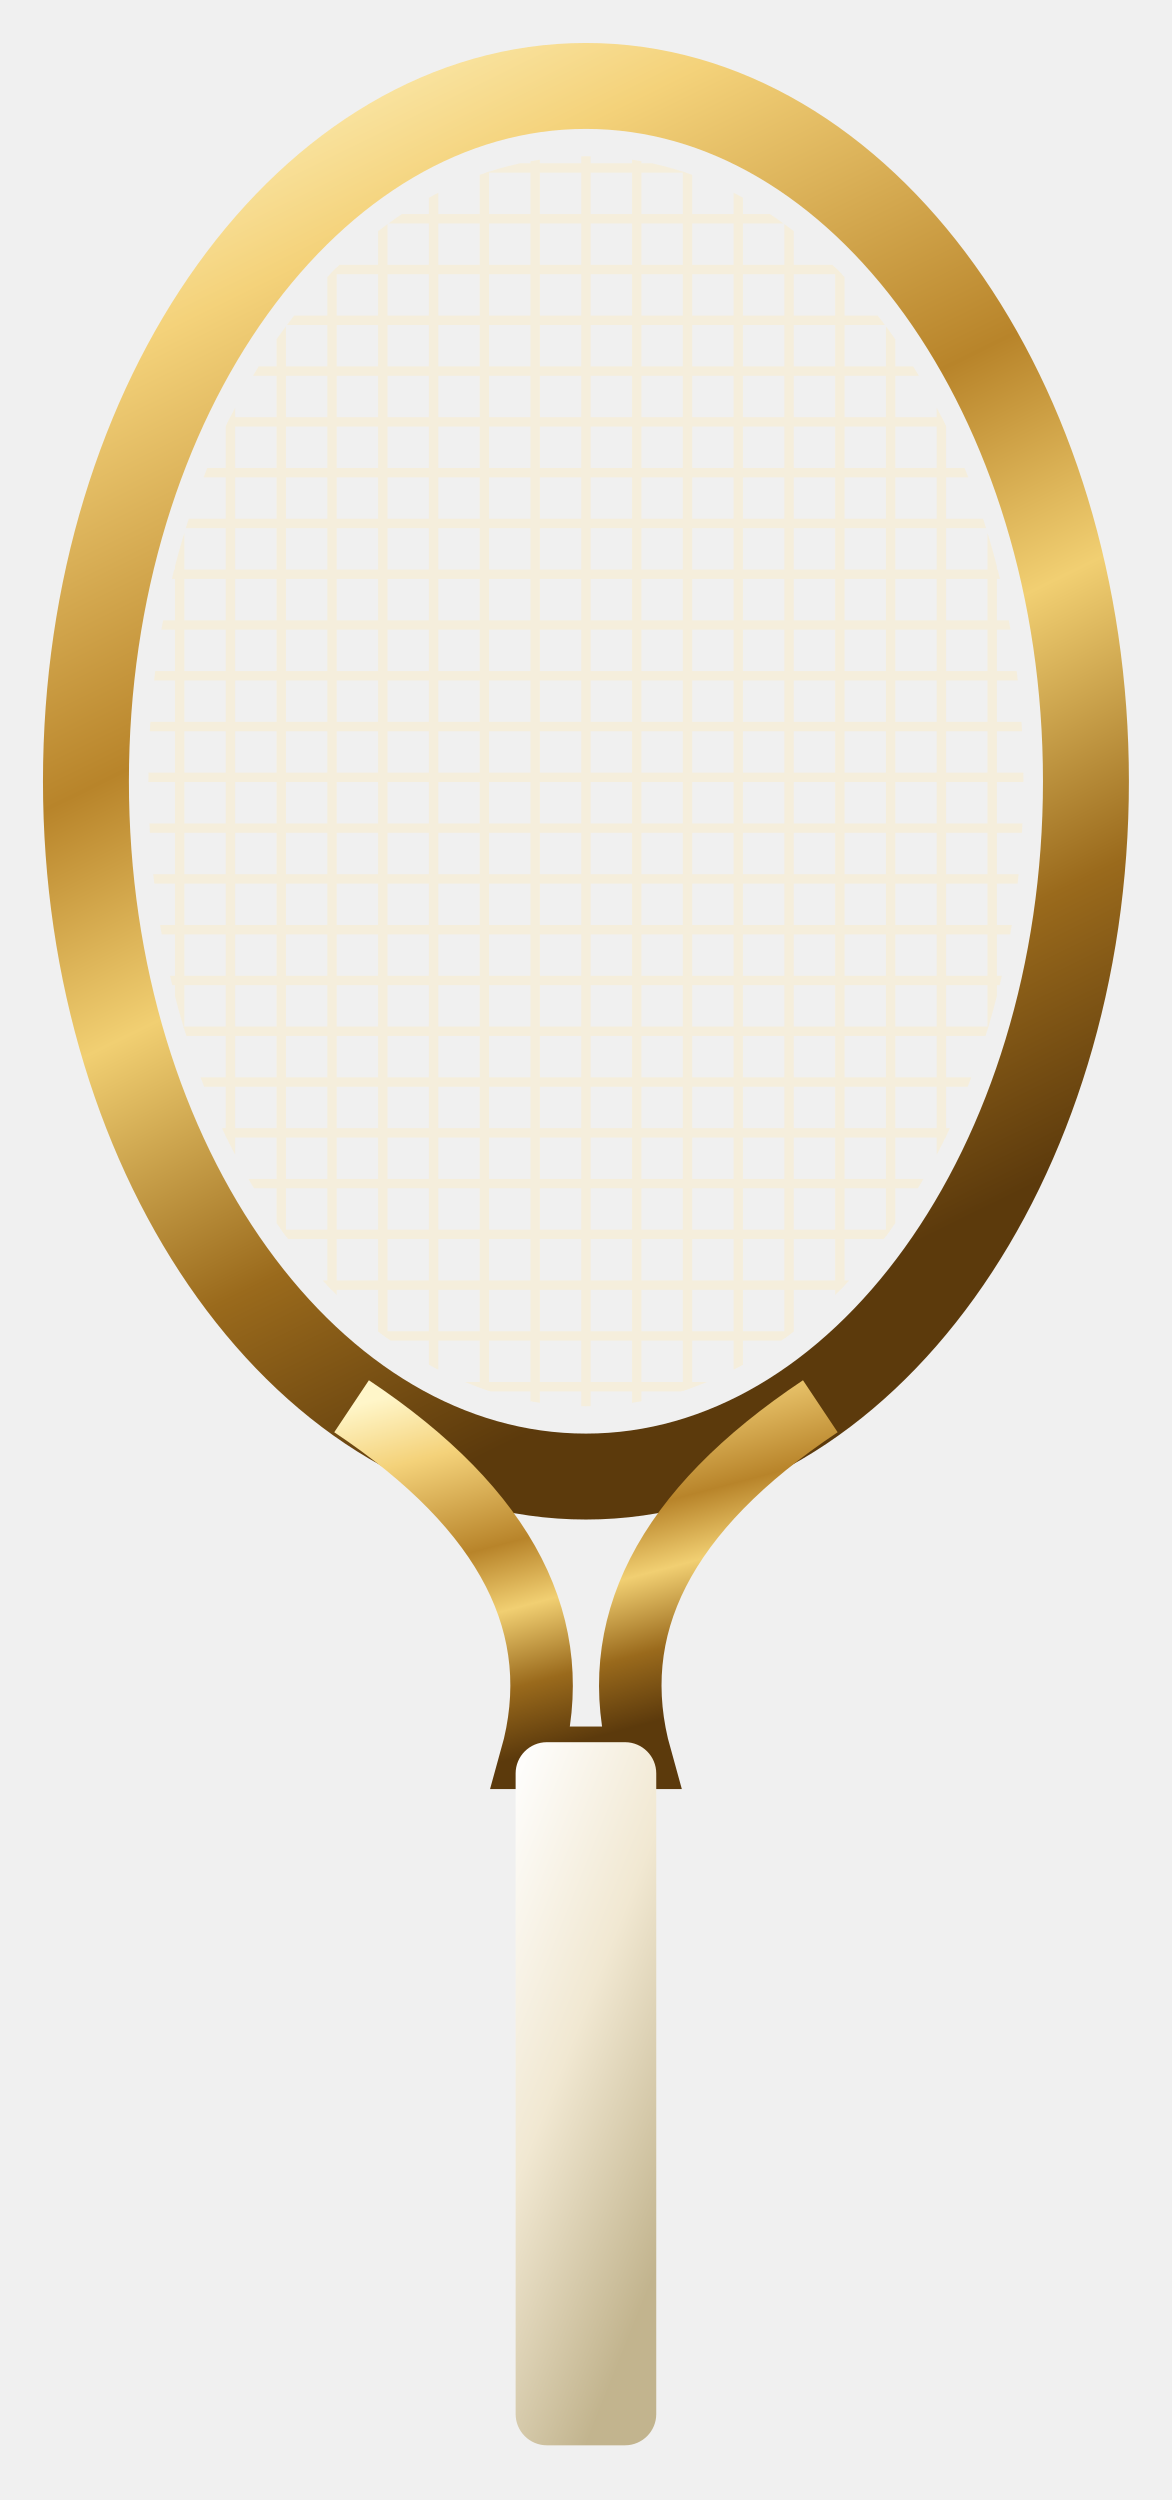
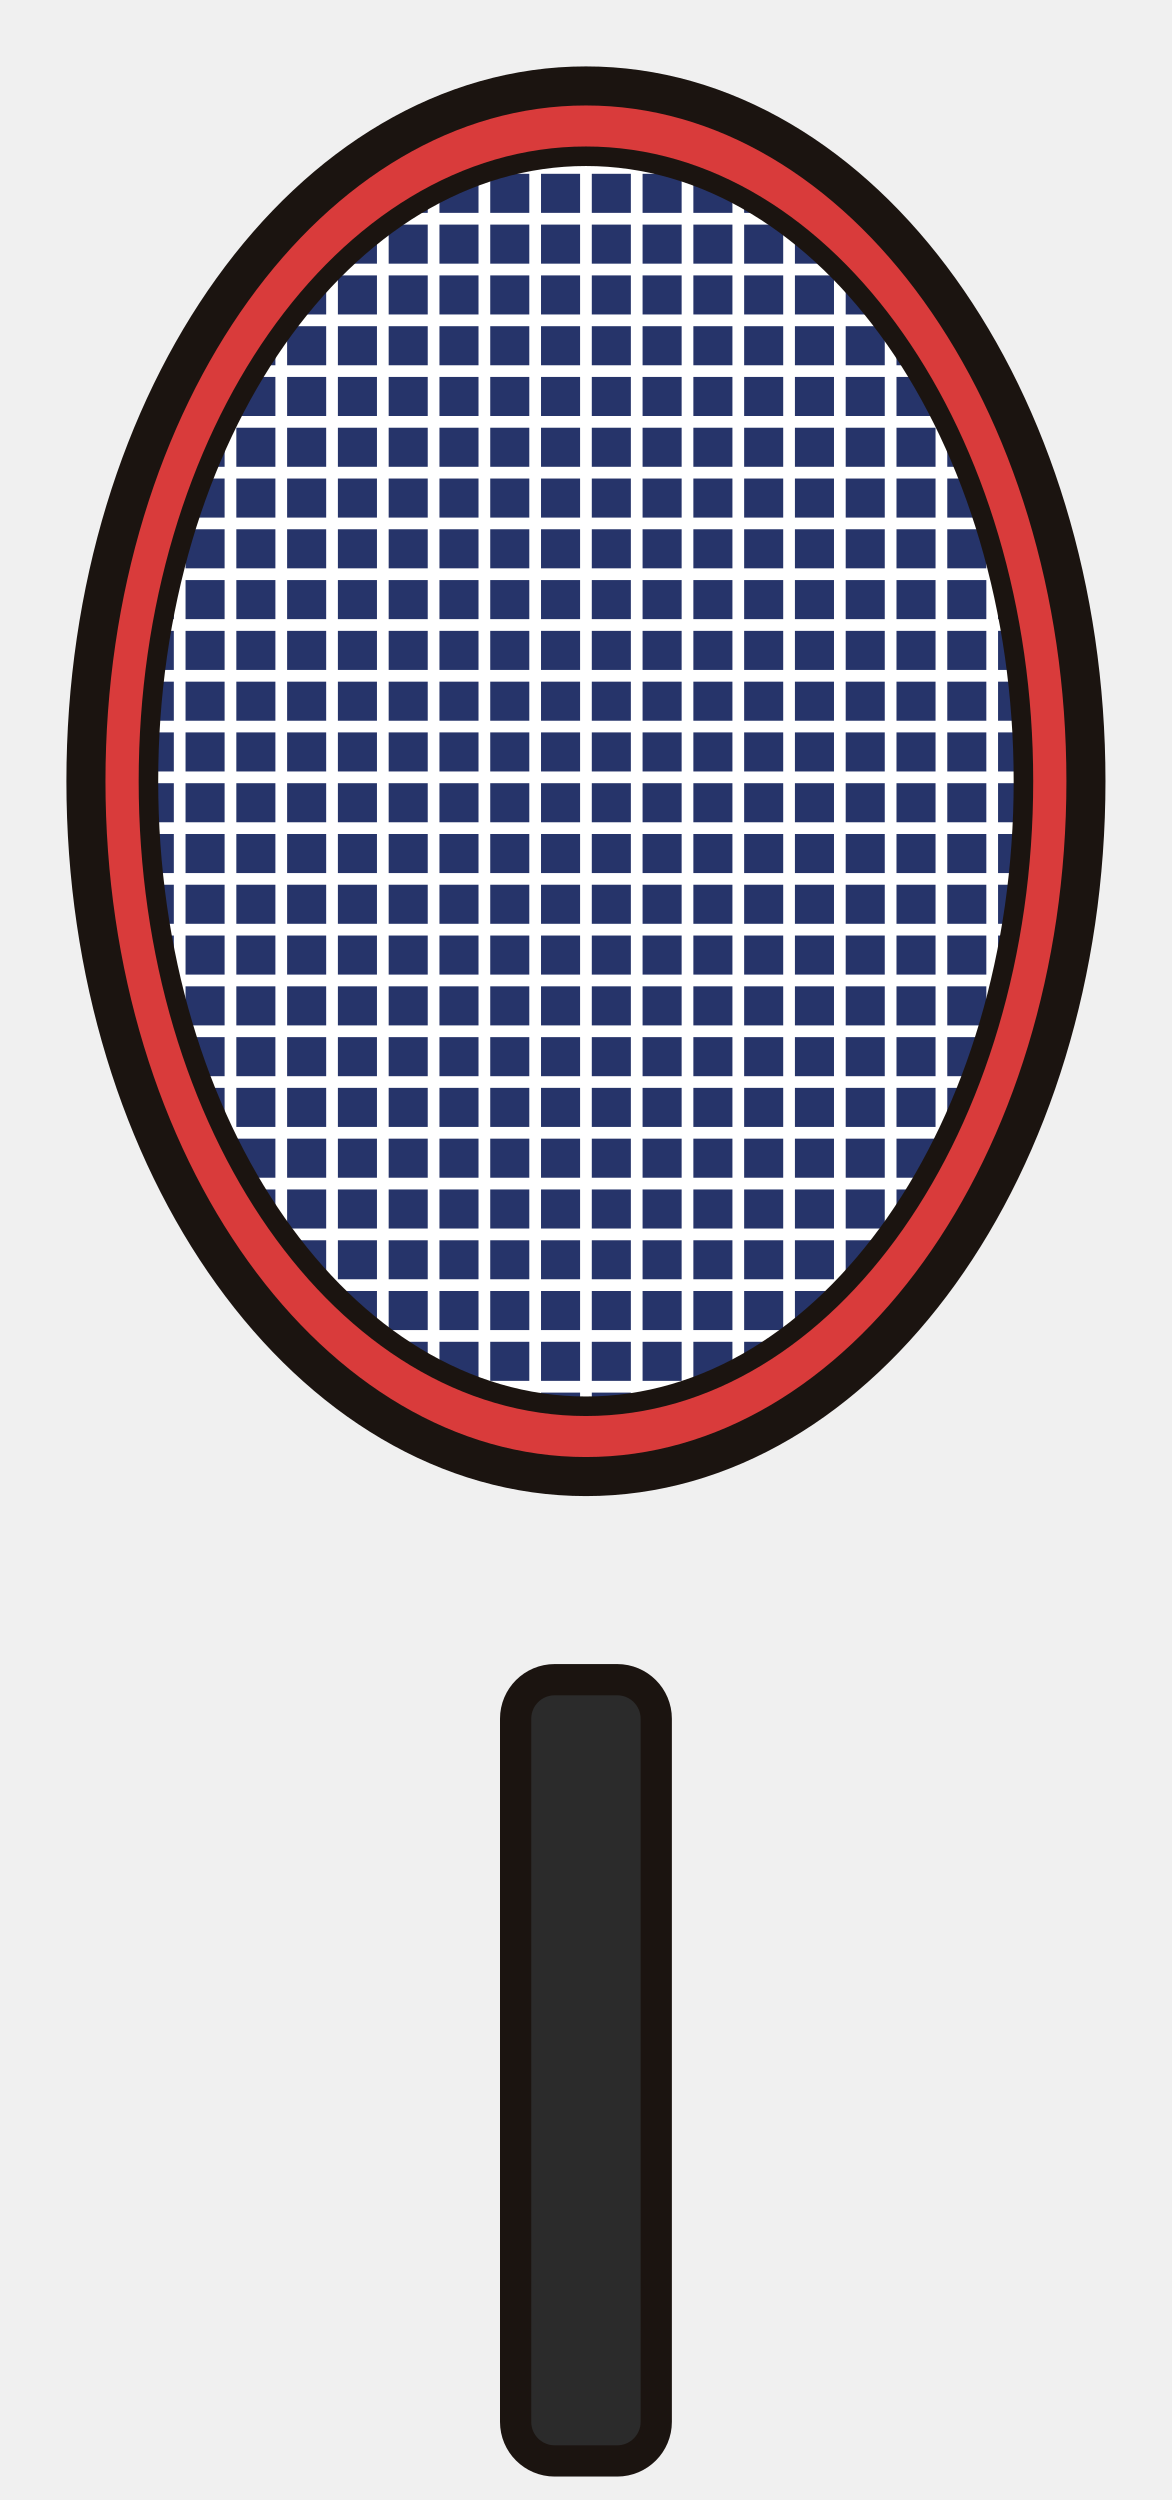
<svg xmlns="http://www.w3.org/2000/svg" width="300" height="640" viewBox="0 0 300 640">
-   <style>
-   .cinzel{font-family:'Cinzel',serif;font-weight:700}
-   .marcellus{font-family:'Marcellus',serif}
-   .poiret{font-family:'Poiret One',sans-serif}
-   
- </style>
+   <style>.lg{font-family:'Luckiest Guy',sans-serif}.li{font-family:'Lilita One',sans-serif}</style>
  <defs>
-     <linearGradient id="gold" x1="0" y1="0" x2="0.35" y2="1">
-       <stop offset="0" stop-color="#fff6c9" />
-       <stop offset="0.18" stop-color="#f4d27a" />
-       <stop offset="0.45" stop-color="#b8842a" />
-       <stop offset="0.62" stop-color="#f1cf72" />
-       <stop offset="0.82" stop-color="#9a6a1c" />
-       <stop offset="1" stop-color="#5c3a0c" />
+     <linearGradient id="gold" x1="0" y1="0" x2="0" y2="1">
+       <stop offset="0" stop-color="#fff2a8" />
+       <stop offset=".45" stop-color="#ffc83a" />
+       <stop offset="1" stop-color="#e08a12" />
    </linearGradient>
-     <linearGradient id="goldH" x1="0" y1="0" x2="1" y2="0">
-       <stop offset="0" stop-color="#7a5212" />
-       <stop offset="0.25" stop-color="#f6d98a" />
-       <stop offset="0.5" stop-color="#b8842a" />
-       <stop offset="0.75" stop-color="#fff0b0" />
-       <stop offset="1" stop-color="#6b4510" />
+     <linearGradient id="goldText" x1="0" y1="0" x2="0" y2="1">
+       <stop offset="0" stop-color="#fff7c2" />
+       <stop offset=".5" stop-color="#ffd23f" />
+       <stop offset=".51" stop-color="#ffb21e" />
+       <stop offset="1" stop-color="#f47d12" />
    </linearGradient>
-     <radialGradient id="goldR" cx="0.38" cy="0.32" r="0.75">
-       <stop offset="0" stop-color="#fff7cf" />
-       <stop offset="0.35" stop-color="#ecc463" />
-       <stop offset="0.75" stop-color="#9c6b1d" />
-       <stop offset="1" stop-color="#4f320a" />
+     <radialGradient id="ballG" cx=".38" cy=".32" r=".8">
+       <stop offset="0" stop-color="#fbffb0" />
+       <stop offset=".55" stop-color="#d9ef3b" />
+       <stop offset="1" stop-color="#a9c21c" />
    </radialGradient>
-     <linearGradient id="copper" x1="0" y1="0" x2="0.4" y2="1">
-       <stop offset="0" stop-color="#ffd9bd" />
-       <stop offset="0.25" stop-color="#e3925a" />
-       <stop offset="0.55" stop-color="#8f4020" />
-       <stop offset="0.75" stop-color="#e8a172" />
-       <stop offset="1" stop-color="#4e1d0a" />
-     </linearGradient>
-     <linearGradient id="silver" x1="0" y1="0" x2="0.4" y2="1">
-       <stop offset="0" stop-color="#ffffff" />
-       <stop offset="0.3" stop-color="#cfd8e4" />
-       <stop offset="0.55" stop-color="#6f7c8f" />
-       <stop offset="0.78" stop-color="#e9eef5" />
-       <stop offset="1" stop-color="#3a4352" />
-     </linearGradient>
-     <linearGradient id="blued" x1="0" y1="0" x2="1" y2="1">
-       <stop offset="0" stop-color="#8fb6ff" />
-       <stop offset="0.4" stop-color="#2853b8" />
-       <stop offset="1" stop-color="#0b1c55" />
-     </linearGradient>
-     <radialGradient id="enamel" cx="0.4" cy="0.35" r="0.8">
-       <stop offset="0" stop-color="#fffaf0" />
-       <stop offset="0.7" stop-color="#efe4cc" />
-       <stop offset="1" stop-color="#c9b48a" />
-     </radialGradient>
-     <radialGradient id="navyDisc" cx="0.45" cy="0.35" r="0.8">
-       <stop offset="0" stop-color="#22397c" />
-       <stop offset="0.6" stop-color="#0f1c45" />
-       <stop offset="1" stop-color="#060b20" />
-     </radialGradient>
-     <radialGradient id="ruby" cx="0.38" cy="0.3" r="0.8">
-       <stop offset="0" stop-color="#ffc2cc" />
-       <stop offset="0.3" stop-color="#ff3d64" />
-       <stop offset="0.7" stop-color="#a0062c" />
-       <stop offset="1" stop-color="#3d0010" />
-     </radialGradient>
-     <radialGradient id="sapphire" cx="0.38" cy="0.3" r="0.8">
-       <stop offset="0" stop-color="#d6e6ff" />
-       <stop offset="0.3" stop-color="#4d8cff" />
-       <stop offset="0.7" stop-color="#123a9e" />
-       <stop offset="1" stop-color="#040f3a" />
-     </radialGradient>
-     <radialGradient id="glass" cx="0.35" cy="0.3" r="0.9">
-       <stop offset="0" stop-color="#e8f3ff" stop-opacity="0.55" />
-       <stop offset="0.6" stop-color="#7fa8e0" stop-opacity="0.18" />
-       <stop offset="1" stop-color="#1b3570" stop-opacity="0.35" />
-     </radialGradient>
-     <radialGradient id="halo" cx="0.5" cy="0.5" r="0.5">
-       <stop offset="0" stop-color="#ffe9a8" stop-opacity="0.85" />
-       <stop offset="0.45" stop-color="#f0b84a" stop-opacity="0.35" />
-       <stop offset="1" stop-color="#f0b84a" stop-opacity="0" />
-     </radialGradient>
-     <radialGradient id="haloBlue" cx="0.5" cy="0.5" r="0.5">
-       <stop offset="0" stop-color="#bcd4ff" stop-opacity="0.8" />
-       <stop offset="0.5" stop-color="#5a86ff" stop-opacity="0.3" />
-       <stop offset="1" stop-color="#5a86ff" stop-opacity="0" />
-     </radialGradient>
-     <radialGradient id="greenDisc" cx="0.45" cy="0.35" r="0.8">
-       <stop offset="0" stop-color="#2f8a5c" />
-       <stop offset="0.6" stop-color="#14492f" />
-       <stop offset="1" stop-color="#06180f" />
-     </radialGradient>
-     <radialGradient id="ballG" cx="0.38" cy="0.32" r="0.8">
-       <stop offset="0" stop-color="#f9ffc2" />
-       <stop offset="0.45" stop-color="#dcef4c" />
-       <stop offset="0.85" stop-color="#9fb526" />
-       <stop offset="1" stop-color="#5f6e12" />
-     </radialGradient>
-     <linearGradient id="clay" x1="0" y1="0" x2="0.4" y2="1">
-       <stop offset="0" stop-color="#f0a274" />
-       <stop offset="0.45" stop-color="#c8643a" />
-       <stop offset="1" stop-color="#6e2a12" />
-     </linearGradient>
-     <linearGradient id="ivory" x1="0" y1="0" x2="0.5" y2="1">
-       <stop offset="0" stop-color="#ffffff" />
-       <stop offset="0.5" stop-color="#f1e8d2" />
-       <stop offset="1" stop-color="#c2b48e" />
-     </linearGradient>
-     <linearGradient id="glassG" x1="0" y1="0" x2="1" y2="0">
-       <stop offset="0" stop-color="#d8f2e4" stop-opacity="0.35" />
-       <stop offset="0.5" stop-color="#7fc7a0" stop-opacity="0.12" />
-       <stop offset="1" stop-color="#1b5a3e" stop-opacity="0.4" />
-     </linearGradient>
-     <radialGradient id="haloGreen" cx="0.5" cy="0.5" r="0.5">
-       <stop offset="0" stop-color="#f6ffc0" stop-opacity="0.75" />
-       <stop offset="0.5" stop-color="#9fd16a" stop-opacity="0.25" />
-       <stop offset="1" stop-color="#9fd16a" stop-opacity="0" />
-     </radialGradient>
-     <filter id="shadow" x="-30%" y="-30%" width="160%" height="160%">
-       <feDropShadow dx="0" dy="5" stdDeviation="5" flood-color="#000" flood-opacity="0.6" />
-     </filter>
-     <filter id="soft" x="-50%" y="-50%" width="200%" height="200%">
-       <feGaussianBlur stdDeviation="6" />
-     </filter>
-     <filter id="blur2">
-       <feGaussianBlur stdDeviation="2" />
+     <pattern id="dots" width="9" height="9" patternUnits="userSpaceOnUse">
+       <circle cx="4.5" cy="4.5" r="1.6" fill="#000" opacity=".16" />
+     </pattern>
+     <pattern id="dotsL" width="9" height="9" patternUnits="userSpaceOnUse">
+       <circle cx="4.5" cy="4.5" r="1.6" fill="#fff" opacity=".18" />
+     </pattern>
+     <pattern id="grain" width="6" height="6" patternUnits="userSpaceOnUse">
+       <circle cx="1" cy="2" r=".6" fill="#000" opacity=".06" />
+       <circle cx="4" cy="5" r=".5" fill="#fff" opacity=".07" />
+     </pattern>
+     <filter id="comic" x="-20%" y="-20%" width="150%" height="150%">
+       <feOffset dx="5" dy="6" in="SourceAlpha" result="o" />
+       <feFlood flood-color="#000" flood-opacity=".38" />
+       <feComposite in2="o" operator="in" result="s" />
+       <feMerge>
+         <feMergeNode in="s" />
+         <feMergeNode in="SourceGraphic" />
+       </feMerge>
    </filter>
  </defs>
  <clipPath id="rh">
    <ellipse cx="150" cy="200" rx="112" ry="160" />
  </clipPath>
-   <ellipse cx="150" cy="200" rx="128" ry="178" fill="none" stroke="url(#gold)" stroke-width="22" />
+   <rect x="132" y="430" width="36" height="200" rx="10" fill="#2b2b2b" stroke="#1b1410" stroke-width="8" stroke-linejoin="round" stroke-linecap="round" />
+   <ellipse cx="150" cy="200" rx="128" ry="178" fill="#d93b3b" stroke="#1b1410" stroke-width="10" stroke-linejoin="round" stroke-linecap="round" />
+   <ellipse cx="150" cy="200" rx="112" ry="160" fill="#26346a" />
  <g clip-path="url(#rh)">
-     <line x1="46" y1="20" x2="46" y2="400" stroke="#f5eedc" stroke-width="2.4" />
-     <line x1="59" y1="20" x2="59" y2="400" stroke="#f5eedc" stroke-width="2.4" />
-     <line x1="72" y1="20" x2="72" y2="400" stroke="#f5eedc" stroke-width="2.4" />
-     <line x1="85" y1="20" x2="85" y2="400" stroke="#f5eedc" stroke-width="2.4" />
-     <line x1="98" y1="20" x2="98" y2="400" stroke="#f5eedc" stroke-width="2.4" />
-     <line x1="111" y1="20" x2="111" y2="400" stroke="#f5eedc" stroke-width="2.4" />
-     <line x1="124" y1="20" x2="124" y2="400" stroke="#f5eedc" stroke-width="2.4" />
-     <line x1="137" y1="20" x2="137" y2="400" stroke="#f5eedc" stroke-width="2.4" />
-     <line x1="150" y1="20" x2="150" y2="400" stroke="#f5eedc" stroke-width="2.4" />
-     <line x1="163" y1="20" x2="163" y2="400" stroke="#f5eedc" stroke-width="2.4" />
-     <line x1="176" y1="20" x2="176" y2="400" stroke="#f5eedc" stroke-width="2.4" />
-     <line x1="189" y1="20" x2="189" y2="400" stroke="#f5eedc" stroke-width="2.4" />
-     <line x1="202" y1="20" x2="202" y2="400" stroke="#f5eedc" stroke-width="2.4" />
-     <line x1="215" y1="20" x2="215" y2="400" stroke="#f5eedc" stroke-width="2.4" />
-     <line x1="228" y1="20" x2="228" y2="400" stroke="#f5eedc" stroke-width="2.4" />
-     <line x1="241" y1="20" x2="241" y2="400" stroke="#f5eedc" stroke-width="2.4" />
-     <line x1="254" y1="20" x2="254" y2="400" stroke="#f5eedc" stroke-width="2.4" />
-     <line x1="20" y1="30" x2="280" y2="30" stroke="#f5eedc" stroke-width="2.4" />
-     <line x1="20" y1="43" x2="280" y2="43" stroke="#f5eedc" stroke-width="2.4" />
-     <line x1="20" y1="56" x2="280" y2="56" stroke="#f5eedc" stroke-width="2.4" />
-     <line x1="20" y1="69" x2="280" y2="69" stroke="#f5eedc" stroke-width="2.4" />
-     <line x1="20" y1="82" x2="280" y2="82" stroke="#f5eedc" stroke-width="2.4" />
-     <line x1="20" y1="95" x2="280" y2="95" stroke="#f5eedc" stroke-width="2.4" />
-     <line x1="20" y1="108" x2="280" y2="108" stroke="#f5eedc" stroke-width="2.4" />
-     <line x1="20" y1="121" x2="280" y2="121" stroke="#f5eedc" stroke-width="2.4" />
-     <line x1="20" y1="134" x2="280" y2="134" stroke="#f5eedc" stroke-width="2.4" />
-     <line x1="20" y1="147" x2="280" y2="147" stroke="#f5eedc" stroke-width="2.4" />
-     <line x1="20" y1="160" x2="280" y2="160" stroke="#f5eedc" stroke-width="2.4" />
-     <line x1="20" y1="173" x2="280" y2="173" stroke="#f5eedc" stroke-width="2.4" />
-     <line x1="20" y1="186" x2="280" y2="186" stroke="#f5eedc" stroke-width="2.4" />
-     <line x1="20" y1="199" x2="280" y2="199" stroke="#f5eedc" stroke-width="2.4" />
-     <line x1="20" y1="212" x2="280" y2="212" stroke="#f5eedc" stroke-width="2.4" />
-     <line x1="20" y1="225" x2="280" y2="225" stroke="#f5eedc" stroke-width="2.4" />
-     <line x1="20" y1="238" x2="280" y2="238" stroke="#f5eedc" stroke-width="2.4" />
-     <line x1="20" y1="251" x2="280" y2="251" stroke="#f5eedc" stroke-width="2.4" />
-     <line x1="20" y1="264" x2="280" y2="264" stroke="#f5eedc" stroke-width="2.4" />
-     <line x1="20" y1="277" x2="280" y2="277" stroke="#f5eedc" stroke-width="2.4" />
-     <line x1="20" y1="290" x2="280" y2="290" stroke="#f5eedc" stroke-width="2.4" />
-     <line x1="20" y1="303" x2="280" y2="303" stroke="#f5eedc" stroke-width="2.4" />
-     <line x1="20" y1="316" x2="280" y2="316" stroke="#f5eedc" stroke-width="2.4" />
-     <line x1="20" y1="329" x2="280" y2="329" stroke="#f5eedc" stroke-width="2.4" />
-     <line x1="20" y1="342" x2="280" y2="342" stroke="#f5eedc" stroke-width="2.4" />
-     <line x1="20" y1="355" x2="280" y2="355" stroke="#f5eedc" stroke-width="2.4" />
-     <line x1="20" y1="368" x2="280" y2="368" stroke="#f5eedc" stroke-width="2.4" />
-     <line x1="20" y1="381" x2="280" y2="381" stroke="#f5eedc" stroke-width="2.4" />
-     <line x1="20" y1="394" x2="280" y2="394" stroke="#f5eedc" stroke-width="2.4" />
-     <line x1="20" y1="407" x2="280" y2="407" stroke="#f5eedc" stroke-width="2.4" />
+     <line x1="46" y1="20" x2="46" y2="400" stroke="#fff" stroke-width="3" />
+     <line x1="59" y1="20" x2="59" y2="400" stroke="#fff" stroke-width="3" />
+     <line x1="72" y1="20" x2="72" y2="400" stroke="#fff" stroke-width="3" />
+     <line x1="85" y1="20" x2="85" y2="400" stroke="#fff" stroke-width="3" />
+     <line x1="98" y1="20" x2="98" y2="400" stroke="#fff" stroke-width="3" />
+     <line x1="111" y1="20" x2="111" y2="400" stroke="#fff" stroke-width="3" />
+     <line x1="124" y1="20" x2="124" y2="400" stroke="#fff" stroke-width="3" />
+     <line x1="137" y1="20" x2="137" y2="400" stroke="#fff" stroke-width="3" />
+     <line x1="150" y1="20" x2="150" y2="400" stroke="#fff" stroke-width="3" />
+     <line x1="163" y1="20" x2="163" y2="400" stroke="#fff" stroke-width="3" />
+     <line x1="176" y1="20" x2="176" y2="400" stroke="#fff" stroke-width="3" />
+     <line x1="189" y1="20" x2="189" y2="400" stroke="#fff" stroke-width="3" />
+     <line x1="202" y1="20" x2="202" y2="400" stroke="#fff" stroke-width="3" />
+     <line x1="215" y1="20" x2="215" y2="400" stroke="#fff" stroke-width="3" />
+     <line x1="228" y1="20" x2="228" y2="400" stroke="#fff" stroke-width="3" />
+     <line x1="241" y1="20" x2="241" y2="400" stroke="#fff" stroke-width="3" />
+     <line x1="254" y1="20" x2="254" y2="400" stroke="#fff" stroke-width="3" />
+     <line x1="20" y1="30" x2="280" y2="30" stroke="#fff" stroke-width="3" />
+     <line x1="20" y1="43" x2="280" y2="43" stroke="#fff" stroke-width="3" />
+     <line x1="20" y1="56" x2="280" y2="56" stroke="#fff" stroke-width="3" />
+     <line x1="20" y1="69" x2="280" y2="69" stroke="#fff" stroke-width="3" />
+     <line x1="20" y1="82" x2="280" y2="82" stroke="#fff" stroke-width="3" />
+     <line x1="20" y1="95" x2="280" y2="95" stroke="#fff" stroke-width="3" />
+     <line x1="20" y1="108" x2="280" y2="108" stroke="#fff" stroke-width="3" />
+     <line x1="20" y1="121" x2="280" y2="121" stroke="#fff" stroke-width="3" />
+     <line x1="20" y1="134" x2="280" y2="134" stroke="#fff" stroke-width="3" />
+     <line x1="20" y1="147" x2="280" y2="147" stroke="#fff" stroke-width="3" />
+     <line x1="20" y1="160" x2="280" y2="160" stroke="#fff" stroke-width="3" />
+     <line x1="20" y1="173" x2="280" y2="173" stroke="#fff" stroke-width="3" />
+     <line x1="20" y1="186" x2="280" y2="186" stroke="#fff" stroke-width="3" />
+     <line x1="20" y1="199" x2="280" y2="199" stroke="#fff" stroke-width="3" />
+     <line x1="20" y1="212" x2="280" y2="212" stroke="#fff" stroke-width="3" />
+     <line x1="20" y1="225" x2="280" y2="225" stroke="#fff" stroke-width="3" />
+     <line x1="20" y1="238" x2="280" y2="238" stroke="#fff" stroke-width="3" />
+     <line x1="20" y1="251" x2="280" y2="251" stroke="#fff" stroke-width="3" />
+     <line x1="20" y1="264" x2="280" y2="264" stroke="#fff" stroke-width="3" />
+     <line x1="20" y1="277" x2="280" y2="277" stroke="#fff" stroke-width="3" />
+     <line x1="20" y1="290" x2="280" y2="290" stroke="#fff" stroke-width="3" />
+     <line x1="20" y1="303" x2="280" y2="303" stroke="#fff" stroke-width="3" />
+     <line x1="20" y1="316" x2="280" y2="316" stroke="#fff" stroke-width="3" />
+     <line x1="20" y1="329" x2="280" y2="329" stroke="#fff" stroke-width="3" />
+     <line x1="20" y1="342" x2="280" y2="342" stroke="#fff" stroke-width="3" />
+     <line x1="20" y1="355" x2="280" y2="355" stroke="#fff" stroke-width="3" />
+     <line x1="20" y1="368" x2="280" y2="368" stroke="#fff" stroke-width="3" />
+     <line x1="20" y1="381" x2="280" y2="381" stroke="#fff" stroke-width="3" />
+     <line x1="20" y1="394" x2="280" y2="394" stroke="#fff" stroke-width="3" />
+     <line x1="20" y1="407" x2="280" y2="407" stroke="#fff" stroke-width="3" />
  </g>
-   <path d="M90,360 Q150,400 136,450 L164,450 Q150,400 210,360" fill="none" stroke="url(#gold)" stroke-width="16" />
-   <rect x="132" y="446" width="36" height="180" rx="8" fill="url(#ivory)" />
+   <ellipse cx="150" cy="200" rx="112" ry="160" fill="none" stroke="#1b1410" stroke-width="5" stroke-linejoin="round" stroke-linecap="round" />
</svg>
